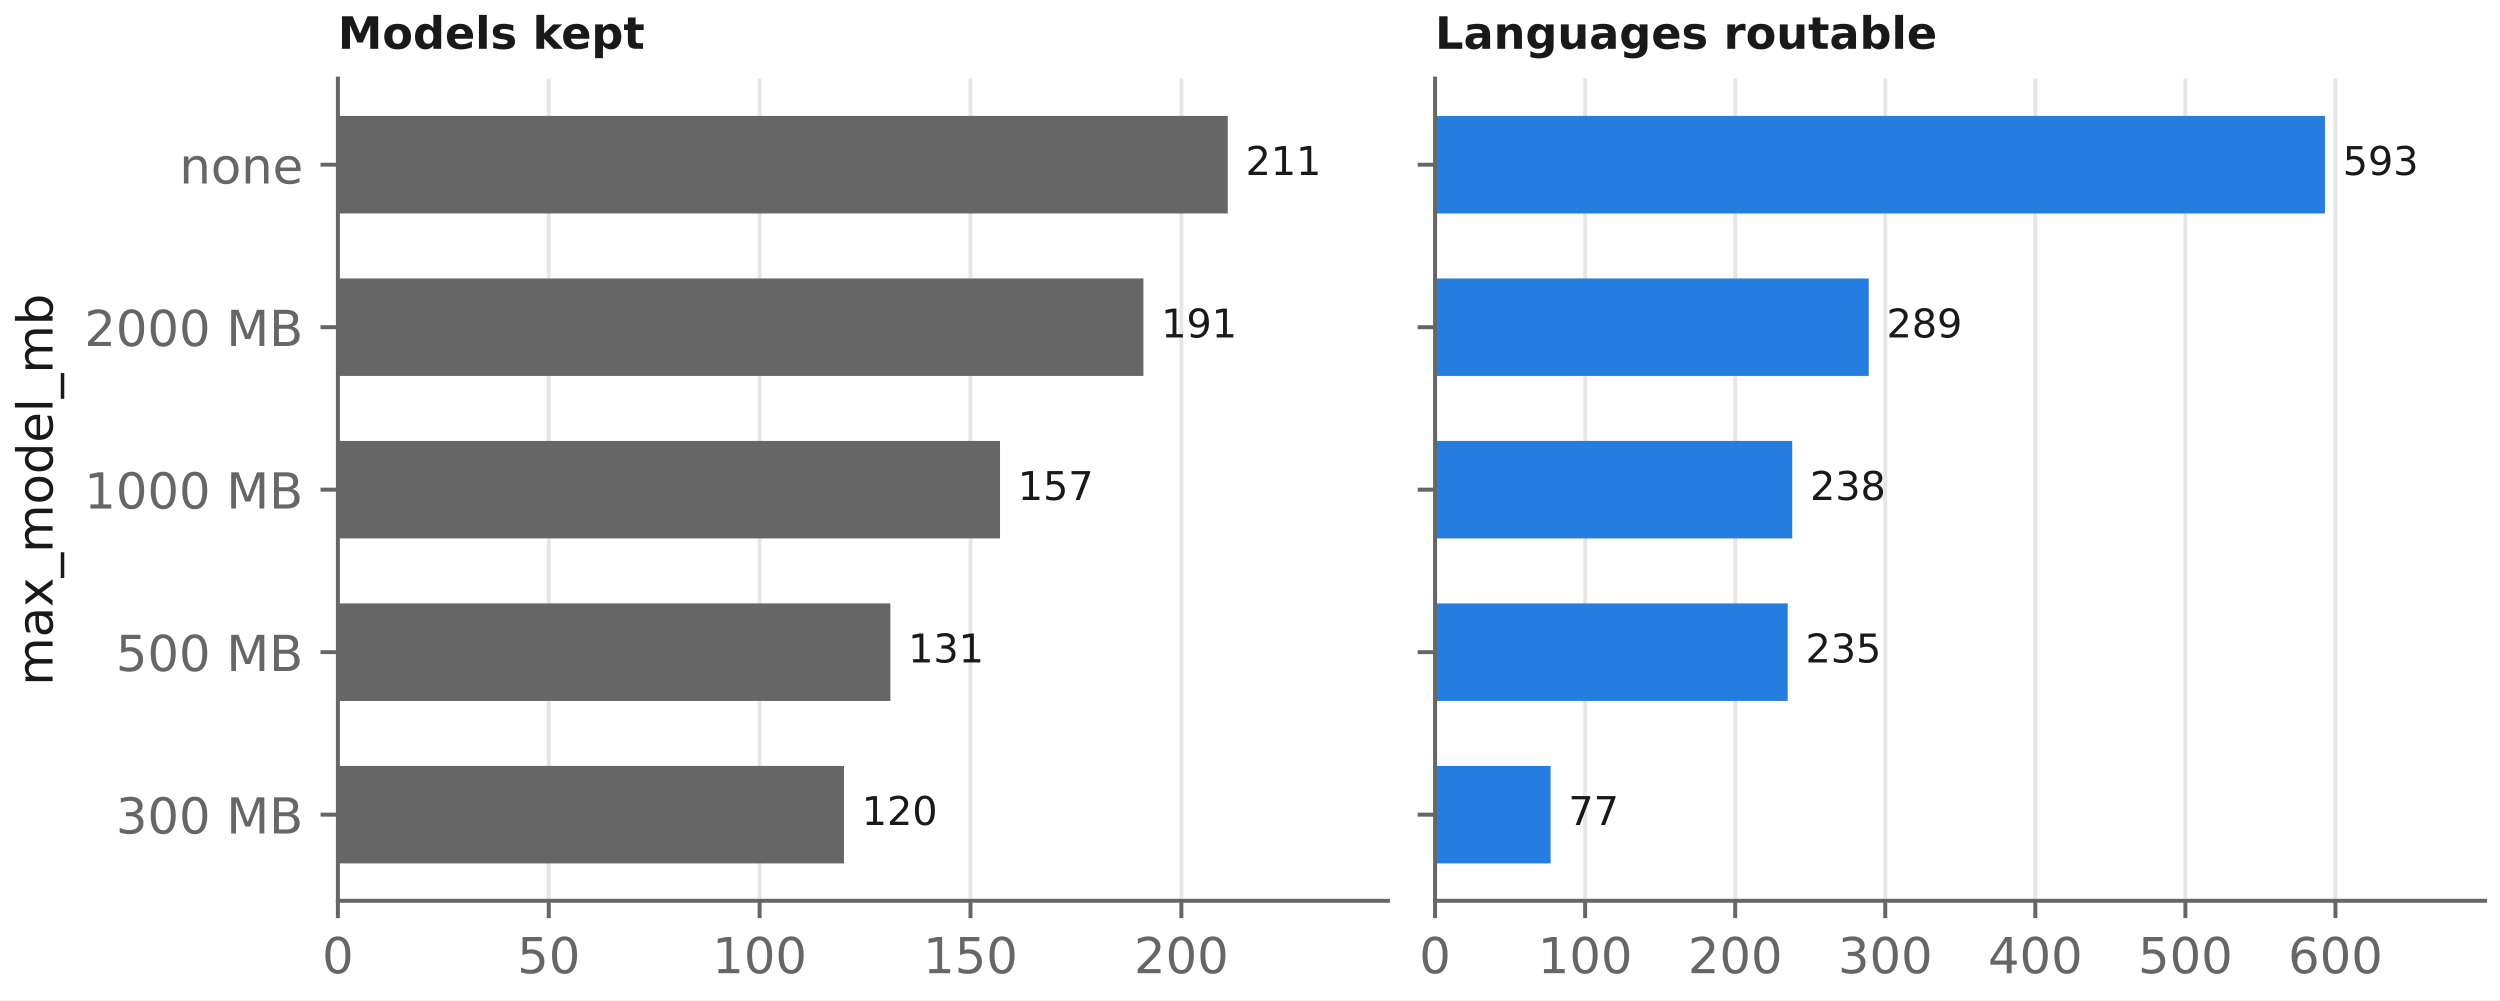
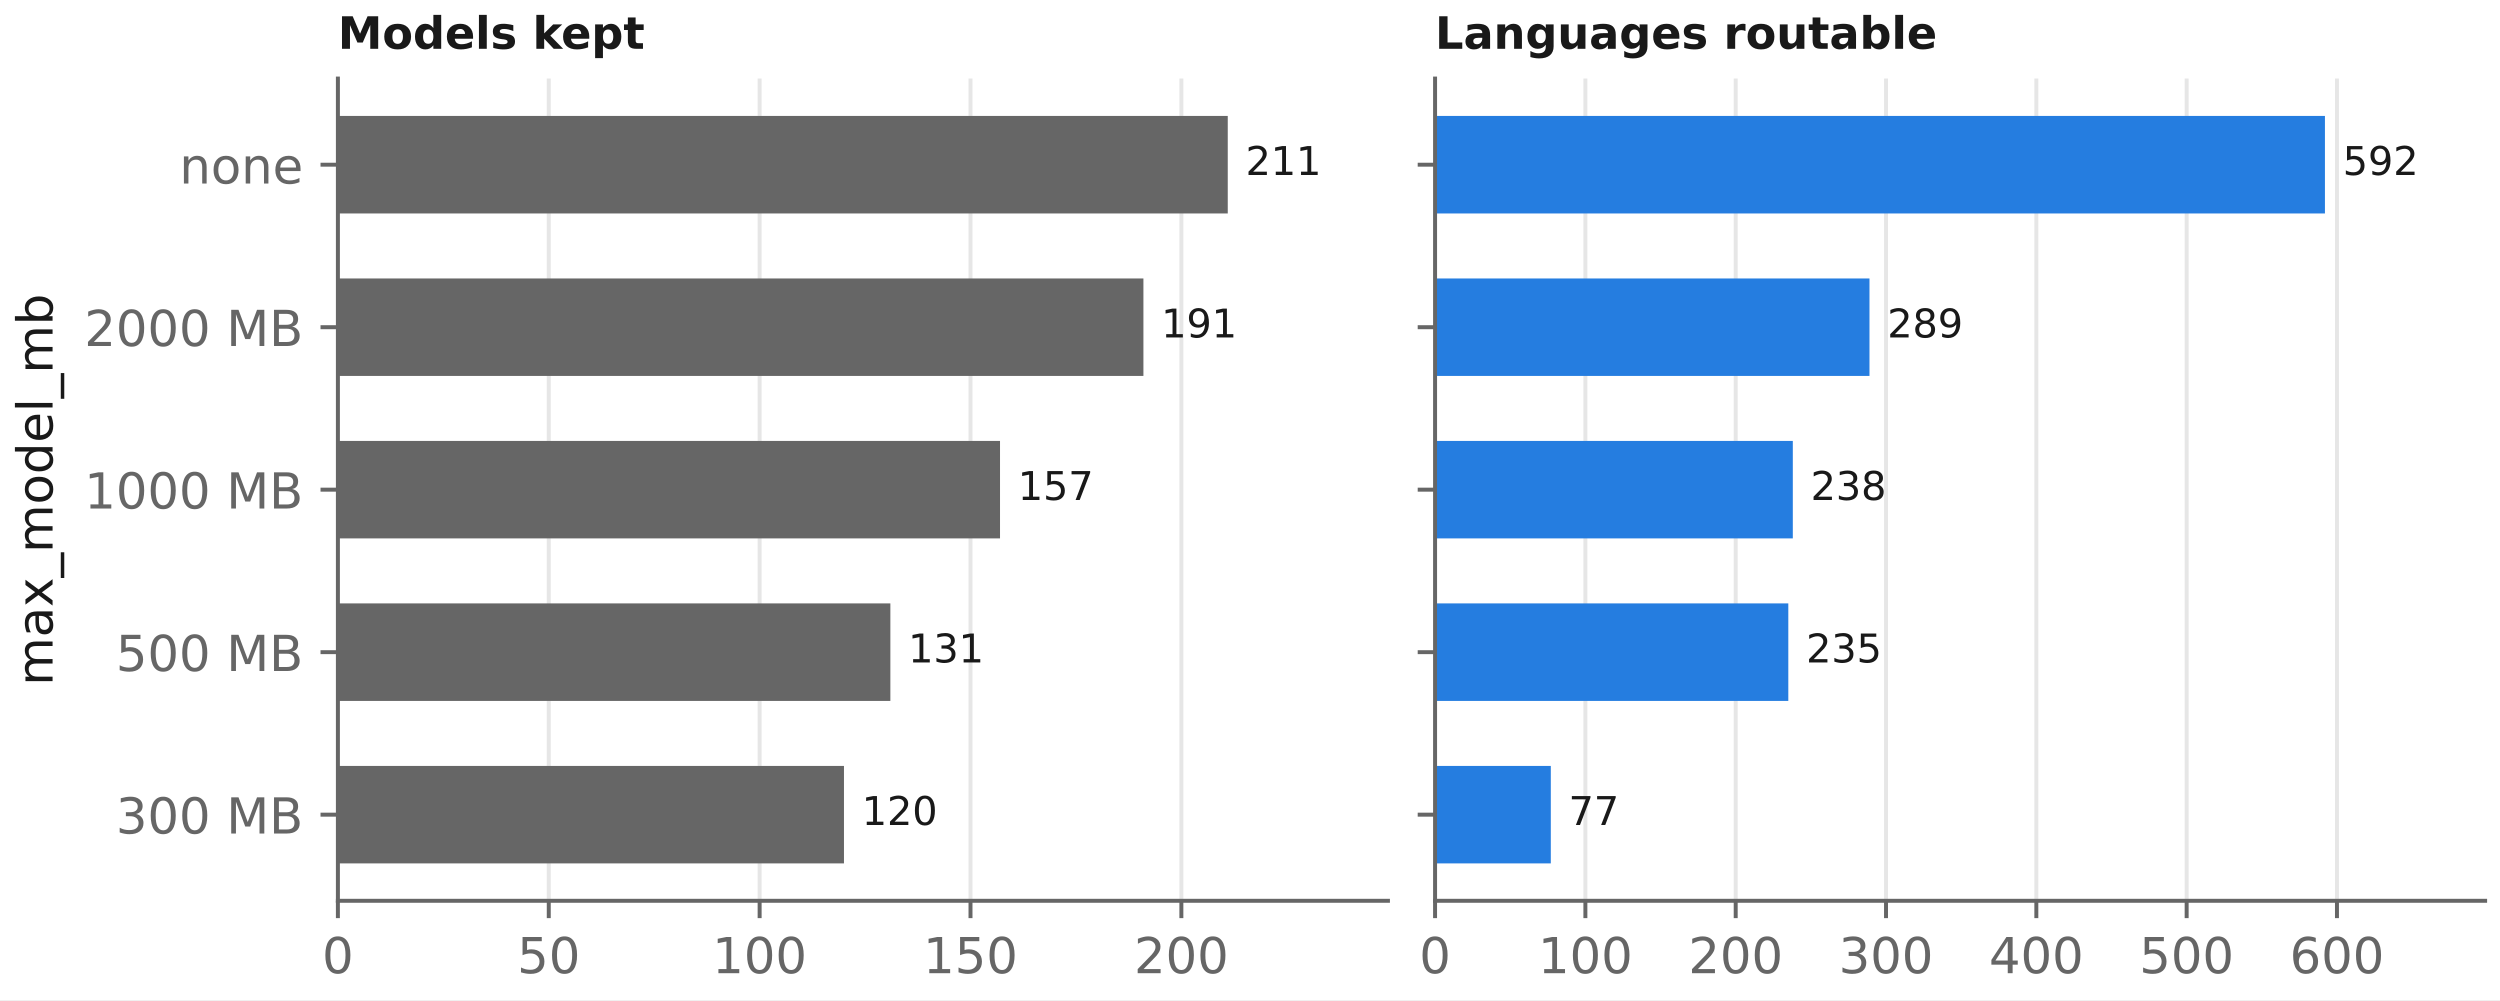
<svg xmlns="http://www.w3.org/2000/svg" xmlns:xlink="http://www.w3.org/1999/xlink" width="504pt" height="201.6pt" viewBox="0 0 504 201.6" version="1.1">
  <defs>
    <style type="text/css">*{stroke-linejoin: round; stroke-linecap: butt}</style>
  </defs>
  <g id="figure_1">
    <g id="patch_1">
      <path d="M 0 201.6  L 504 201.6  L 504 0  L 0 0  z " style="fill: #ffffff" />
    </g>
    <g id="axes_1">
      <g id="patch_2">
        <path d="M 68.118 181.6  L 279.809 181.6  L 279.809 15.839  L 68.118 15.839  z " style="fill: #ffffff" />
      </g>
      <g id="matplotlib.axis_1">
        <g id="xtick_1">
          <g id="line2d_1">
            <path d="M 68.118 181.6  L 68.118 15.839  " clip-path="url(#p48383eaec7)" style="fill: none; stroke: #e6e6e6; stroke-width: 0.8; stroke-linecap: square" />
          </g>
          <g id="line2d_2">
            <defs>
              <path id="m0db574f044" d="M 0 0  L 0 3.5  " style="stroke: #666666; stroke-width: 0.8" />
            </defs>
            <g>
              <use xlink:href="#m0db574f044" x="68.118" y="181.6" style="fill: #666666; stroke: #666666; stroke-width: 0.8" />
            </g>
          </g>
          <g id="text_1">
            <text style="font-size: 10px; font-family: 'DejaVu Sans', 'Bitstream Vera Sans', 'Computer Modern Sans Serif', 'Lucida Grande', 'Verdana', 'Geneva', 'Lucid', 'Arial', 'Helvetica', 'Avant Garde', sans-serif; text-anchor: middle; fill: #666666" x="68.118" y="196.197" transform="rotate(-0 68.11821 196.1974)">0</text>
          </g>
        </g>
        <g id="xtick_2">
          <g id="line2d_3">
            <path d="M 110.63 181.6  L 110.63 15.839  " clip-path="url(#p48383eaec7)" style="fill: none; stroke: #e6e6e6; stroke-width: 0.8; stroke-linecap: square" />
          </g>
          <g id="line2d_4">
            <g>
              <use xlink:href="#m0db574f044" x="110.63" y="181.6" style="fill: #666666; stroke: #666666; stroke-width: 0.8" />
            </g>
          </g>
          <g id="text_2">
            <text style="font-size: 10px; font-family: 'DejaVu Sans', 'Bitstream Vera Sans', 'Computer Modern Sans Serif', 'Lucida Grande', 'Verdana', 'Geneva', 'Lucid', 'Arial', 'Helvetica', 'Avant Garde', sans-serif; text-anchor: middle; fill: #666666" x="110.63" y="196.197" transform="rotate(-0 110.6298 196.1974)">50</text>
          </g>
        </g>
        <g id="xtick_3">
          <g id="line2d_5">
            <path d="M 153.141 181.6  L 153.141 15.839  " clip-path="url(#p48383eaec7)" style="fill: none; stroke: #e6e6e6; stroke-width: 0.8; stroke-linecap: square" />
          </g>
          <g id="line2d_6">
            <g>
              <use xlink:href="#m0db574f044" x="153.141" y="181.6" style="fill: #666666; stroke: #666666; stroke-width: 0.8" />
            </g>
          </g>
          <g id="text_3">
            <text style="font-size: 10px; font-family: 'DejaVu Sans', 'Bitstream Vera Sans', 'Computer Modern Sans Serif', 'Lucida Grande', 'Verdana', 'Geneva', 'Lucid', 'Arial', 'Helvetica', 'Avant Garde', sans-serif; text-anchor: middle; fill: #666666" x="153.141" y="196.197" transform="rotate(-0 153.1413 196.1974)">100</text>
          </g>
        </g>
        <g id="xtick_4">
          <g id="line2d_7">
            <path d="M 195.653 181.6  L 195.653 15.839  " clip-path="url(#p48383eaec7)" style="fill: none; stroke: #e6e6e6; stroke-width: 0.8; stroke-linecap: square" />
          </g>
          <g id="line2d_8">
            <g>
              <use xlink:href="#m0db574f044" x="195.653" y="181.6" style="fill: #666666; stroke: #666666; stroke-width: 0.8" />
            </g>
          </g>
          <g id="text_4">
            <text style="font-size: 10px; font-family: 'DejaVu Sans', 'Bitstream Vera Sans', 'Computer Modern Sans Serif', 'Lucida Grande', 'Verdana', 'Geneva', 'Lucid', 'Arial', 'Helvetica', 'Avant Garde', sans-serif; text-anchor: middle; fill: #666666" x="195.653" y="196.197" transform="rotate(-0 195.6529 196.1974)">150</text>
          </g>
        </g>
        <g id="xtick_5">
          <g id="line2d_9">
            <path d="M 238.164 181.6  L 238.164 15.839  " clip-path="url(#p48383eaec7)" style="fill: none; stroke: #e6e6e6; stroke-width: 0.8; stroke-linecap: square" />
          </g>
          <g id="line2d_10">
            <g>
              <use xlink:href="#m0db574f044" x="238.164" y="181.6" style="fill: #666666; stroke: #666666; stroke-width: 0.8" />
            </g>
          </g>
          <g id="text_5">
            <text style="font-size: 10px; font-family: 'DejaVu Sans', 'Bitstream Vera Sans', 'Computer Modern Sans Serif', 'Lucida Grande', 'Verdana', 'Geneva', 'Lucid', 'Arial', 'Helvetica', 'Avant Garde', sans-serif; text-anchor: middle; fill: #666666" x="238.164" y="196.197" transform="rotate(-0 238.1644 196.1974)">200</text>
          </g>
        </g>
      </g>
      <g id="matplotlib.axis_2">
        <g id="ytick_1">
          <g id="line2d_11">
            <defs>
              <path id="m9a97e96fcf" d="M 0 0  L -3.5 0  " style="stroke: #666666; stroke-width: 0.8" />
            </defs>
            <g>
              <use xlink:href="#m9a97e96fcf" x="68.118" y="33.201" style="fill: #666666; stroke: #666666; stroke-width: 0.8" />
            </g>
          </g>
          <g id="text_6">
            <text style="font-size: 10px; font-family: 'DejaVu Sans', 'Bitstream Vera Sans', 'Computer Modern Sans Serif', 'Lucida Grande', 'Verdana', 'Geneva', 'Lucid', 'Arial', 'Helvetica', 'Avant Garde', sans-serif; text-anchor: end; fill: #666666" x="61.118" y="37" transform="rotate(-0 61.11821 36.99997)">none</text>
          </g>
        </g>
        <g id="ytick_2">
          <g id="line2d_12">
            <g>
              <use xlink:href="#m9a97e96fcf" x="68.118" y="65.96" style="fill: #666666; stroke: #666666; stroke-width: 0.8" />
            </g>
          </g>
          <g id="text_7">
            <text style="font-size: 10px; font-family: 'DejaVu Sans', 'Bitstream Vera Sans', 'Computer Modern Sans Serif', 'Lucida Grande', 'Verdana', 'Geneva', 'Lucid', 'Arial', 'Helvetica', 'Avant Garde', sans-serif; text-anchor: end; fill: #666666" x="61.118" y="69.759" transform="rotate(-0 61.11821 69.75905)">2000 MB</text>
          </g>
        </g>
        <g id="ytick_3">
          <g id="line2d_13">
            <g>
              <use xlink:href="#m9a97e96fcf" x="68.118" y="98.719" style="fill: #666666; stroke: #666666; stroke-width: 0.8" />
            </g>
          </g>
          <g id="text_8">
            <text style="font-size: 10px; font-family: 'DejaVu Sans', 'Bitstream Vera Sans', 'Computer Modern Sans Serif', 'Lucida Grande', 'Verdana', 'Geneva', 'Lucid', 'Arial', 'Helvetica', 'Avant Garde', sans-serif; text-anchor: end; fill: #666666" x="61.118" y="102.518" transform="rotate(-0 61.11821 102.5181)">1000 MB</text>
          </g>
        </g>
        <g id="ytick_4">
          <g id="line2d_14">
            <g>
              <use xlink:href="#m9a97e96fcf" x="68.118" y="131.478" style="fill: #666666; stroke: #666666; stroke-width: 0.8" />
            </g>
          </g>
          <g id="text_9">
            <text style="font-size: 10px; font-family: 'DejaVu Sans', 'Bitstream Vera Sans', 'Computer Modern Sans Serif', 'Lucida Grande', 'Verdana', 'Geneva', 'Lucid', 'Arial', 'Helvetica', 'Avant Garde', sans-serif; text-anchor: end; fill: #666666" x="61.118" y="135.277" transform="rotate(-0 61.11821 135.2772)">500 MB</text>
          </g>
        </g>
        <g id="ytick_5">
          <g id="line2d_15">
            <g>
              <use xlink:href="#m9a97e96fcf" x="68.118" y="164.237" style="fill: #666666; stroke: #666666; stroke-width: 0.8" />
            </g>
          </g>
          <g id="text_10">
            <text style="font-size: 10px; font-family: 'DejaVu Sans', 'Bitstream Vera Sans', 'Computer Modern Sans Serif', 'Lucida Grande', 'Verdana', 'Geneva', 'Lucid', 'Arial', 'Helvetica', 'Avant Garde', sans-serif; text-anchor: end; fill: #666666" x="61.118" y="168.036" transform="rotate(-0 61.11821 168.0363)">300 MB</text>
          </g>
        </g>
        <g id="text_11">
          <text style="font-size: 10px; font-family: 'DejaVu Sans', 'Bitstream Vera Sans', 'Computer Modern Sans Serif', 'Lucida Grande', 'Verdana', 'Geneva', 'Lucid', 'Arial', 'Helvetica', 'Avant Garde', sans-serif; text-anchor: middle; fill: #191919" x="10.599" y="98.719" transform="rotate(-90 10.59868 98.7193)">max_model_mb</text>
        </g>
      </g>
      <g id="patch_3">
        <path d="M 68.118 23.373  L 247.517 23.373  L 247.517 43.029  L 68.118 43.029  z " clip-path="url(#p48383eaec7)" style="fill: #666666" />
      </g>
      <g id="patch_4">
        <path d="M 68.118 56.132  L 230.512 56.132  L 230.512 75.788  L 68.118 75.788  z " clip-path="url(#p48383eaec7)" style="fill: #666666" />
      </g>
      <g id="patch_5">
        <path d="M 68.118 88.892  L 201.604 88.892  L 201.604 108.547  L 68.118 108.547  z " clip-path="url(#p48383eaec7)" style="fill: #666666" />
      </g>
      <g id="patch_6">
        <path d="M 68.118 121.651  L 179.498 121.651  L 179.498 141.306  L 68.118 141.306  z " clip-path="url(#p48383eaec7)" style="fill: #666666" />
      </g>
      <g id="patch_7">
        <path d="M 68.118 154.41  L 170.146 154.41  L 170.146 174.065  L 68.118 174.065  z " clip-path="url(#p48383eaec7)" style="fill: #666666" />
      </g>
      <g id="patch_8">
        <path d="M 68.118 181.6  L 68.118 15.839  " style="fill: none; stroke: #666666; stroke-width: 0.8; stroke-linejoin: miter; stroke-linecap: square" />
      </g>
      <g id="patch_9">
        <path d="M 68.118 181.6  L 279.809 181.6  " style="fill: none; stroke: #666666; stroke-width: 0.8; stroke-linejoin: miter; stroke-linecap: square" />
      </g>
      <g id="text_12">
        <text style="font-size: 8px; font-family: 'DejaVu Sans', 'Bitstream Vera Sans', 'Computer Modern Sans Serif', 'Lucida Grande', 'Verdana', 'Geneva', 'Lucid', 'Arial', 'Helvetica', 'Avant Garde', sans-serif; text-anchor: start; fill: #191919" x="251.105" y="35.279" transform="rotate(-0 251.1049 35.27927)">211</text>
      </g>
      <g id="text_13">
        <text style="font-size: 8px; font-family: 'DejaVu Sans', 'Bitstream Vera Sans', 'Computer Modern Sans Serif', 'Lucida Grande', 'Verdana', 'Geneva', 'Lucid', 'Arial', 'Helvetica', 'Avant Garde', sans-serif; text-anchor: start; fill: #191919" x="234.1" y="68.038" transform="rotate(-0 234.1003 68.03835)">191</text>
      </g>
      <g id="text_14">
        <text style="font-size: 8px; font-family: 'DejaVu Sans', 'Bitstream Vera Sans', 'Computer Modern Sans Serif', 'Lucida Grande', 'Verdana', 'Geneva', 'Lucid', 'Arial', 'Helvetica', 'Avant Garde', sans-serif; text-anchor: start; fill: #191919" x="205.192" y="100.797" transform="rotate(-0 205.1925 100.7974)">157</text>
      </g>
      <g id="text_15">
        <text style="font-size: 8px; font-family: 'DejaVu Sans', 'Bitstream Vera Sans', 'Computer Modern Sans Serif', 'Lucida Grande', 'Verdana', 'Geneva', 'Lucid', 'Arial', 'Helvetica', 'Avant Garde', sans-serif; text-anchor: start; fill: #191919" x="183.086" y="133.556" transform="rotate(-0 183.0865 133.5565)">131</text>
      </g>
      <g id="text_16">
        <text style="font-size: 8px; font-family: 'DejaVu Sans', 'Bitstream Vera Sans', 'Computer Modern Sans Serif', 'Lucida Grande', 'Verdana', 'Geneva', 'Lucid', 'Arial', 'Helvetica', 'Avant Garde', sans-serif; text-anchor: start; fill: #191919" x="173.734" y="166.316" transform="rotate(-0 173.7339 166.3156)">120</text>
      </g>
      <g id="text_17">
        <text style="font-weight: 700; font-size: 9px; font-family: 'DejaVu Sans', 'Bitstream Vera Sans', 'Computer Modern Sans Serif', 'Lucida Grande', 'Verdana', 'Geneva', 'Lucid', 'Arial', 'Helvetica', 'Avant Garde', sans-serif; text-anchor: start; fill: #191919" x="68.118" y="9.839" transform="rotate(-0 68.11821 9.838834)">Models kept</text>
      </g>
    </g>
    <g id="axes_2">
      <g id="patch_10">
        <path d="M 289.309 181.6  L 501 181.6  L 501 15.839  L 289.309 15.839  z " style="fill: #ffffff" />
      </g>
      <g id="matplotlib.axis_3">
        <g id="xtick_6">
          <g id="line2d_16">
            <path d="M 289.309 181.6  L 289.309 15.839  " clip-path="url(#pb2790a3bc9)" style="fill: none; stroke: #e6e6e6; stroke-width: 0.8; stroke-linecap: square" />
          </g>
          <g id="line2d_17">
            <g>
              <use xlink:href="#m0db574f044" x="289.309" y="181.6" style="fill: #666666; stroke: #666666; stroke-width: 0.8" />
            </g>
          </g>
          <g id="text_18">
            <text style="font-size: 10px; font-family: 'DejaVu Sans', 'Bitstream Vera Sans', 'Computer Modern Sans Serif', 'Lucida Grande', 'Verdana', 'Geneva', 'Lucid', 'Arial', 'Helvetica', 'Avant Garde', sans-serif; text-anchor: middle; fill: #666666" x="289.309" y="196.197" transform="rotate(-0 289.3092 196.1974)">0</text>
          </g>
        </g>
        <g id="xtick_7">
          <g id="line2d_18">
-             <path d="M 319.562 181.6  L 319.562 15.839  " clip-path="url(#pb2790a3bc9)" style="fill: none; stroke: #e6e6e6; stroke-width: 0.8; stroke-linecap: square" />
+             <path d="M 319.613 181.6  L 319.613 15.839  " clip-path="url(#pb2790a3bc9)" style="fill: none; stroke: #e6e6e6; stroke-width: 0.8; stroke-linecap: square" />
          </g>
          <g id="line2d_19">
            <g>
-               <use xlink:href="#m0db574f044" x="319.562" y="181.6" style="fill: #666666; stroke: #666666; stroke-width: 0.8" />
+               <use xlink:href="#m0db574f044" x="319.613" y="181.6" style="fill: #666666; stroke: #666666; stroke-width: 0.8" />
            </g>
          </g>
          <g id="text_19">
-             <text style="font-size: 10px; font-family: 'DejaVu Sans', 'Bitstream Vera Sans', 'Computer Modern Sans Serif', 'Lucida Grande', 'Verdana', 'Geneva', 'Lucid', 'Arial', 'Helvetica', 'Avant Garde', sans-serif; text-anchor: middle; fill: #666666" x="319.562" y="196.197" transform="rotate(-0 319.562 196.1974)">100</text>
+             <text style="font-size: 10px; font-family: 'DejaVu Sans', 'Bitstream Vera Sans', 'Computer Modern Sans Serif', 'Lucida Grande', 'Verdana', 'Geneva', 'Lucid', 'Arial', 'Helvetica', 'Avant Garde', sans-serif; text-anchor: middle; fill: #666666" x="319.613" y="196.197" transform="rotate(-0 319.6131 196.1974)">100</text>
          </g>
        </g>
        <g id="xtick_8">
          <g id="line2d_20">
-             <path d="M 349.815 181.6  L 349.815 15.839  " clip-path="url(#pb2790a3bc9)" style="fill: none; stroke: #e6e6e6; stroke-width: 0.8; stroke-linecap: square" />
+             <path d="M 349.917 181.6  L 349.917 15.839  " clip-path="url(#pb2790a3bc9)" style="fill: none; stroke: #e6e6e6; stroke-width: 0.8; stroke-linecap: square" />
          </g>
          <g id="line2d_21">
            <g>
-               <use xlink:href="#m0db574f044" x="349.815" y="181.6" style="fill: #666666; stroke: #666666; stroke-width: 0.8" />
+               <use xlink:href="#m0db574f044" x="349.917" y="181.6" style="fill: #666666; stroke: #666666; stroke-width: 0.8" />
            </g>
          </g>
          <g id="text_20">
-             <text style="font-size: 10px; font-family: 'DejaVu Sans', 'Bitstream Vera Sans', 'Computer Modern Sans Serif', 'Lucida Grande', 'Verdana', 'Geneva', 'Lucid', 'Arial', 'Helvetica', 'Avant Garde', sans-serif; text-anchor: middle; fill: #666666" x="349.815" y="196.197" transform="rotate(-0 349.8147 196.1974)">200</text>
+             <text style="font-size: 10px; font-family: 'DejaVu Sans', 'Bitstream Vera Sans', 'Computer Modern Sans Serif', 'Lucida Grande', 'Verdana', 'Geneva', 'Lucid', 'Arial', 'Helvetica', 'Avant Garde', sans-serif; text-anchor: middle; fill: #666666" x="349.917" y="196.197" transform="rotate(-0 349.9169 196.1974)">200</text>
          </g>
        </g>
        <g id="xtick_9">
          <g id="line2d_22">
-             <path d="M 380.067 181.6  L 380.067 15.839  " clip-path="url(#pb2790a3bc9)" style="fill: none; stroke: #e6e6e6; stroke-width: 0.8; stroke-linecap: square" />
+             <path d="M 380.221 181.6  L 380.221 15.839  " clip-path="url(#pb2790a3bc9)" style="fill: none; stroke: #e6e6e6; stroke-width: 0.8; stroke-linecap: square" />
          </g>
          <g id="line2d_23">
            <g>
-               <use xlink:href="#m0db574f044" x="380.067" y="181.6" style="fill: #666666; stroke: #666666; stroke-width: 0.8" />
+               <use xlink:href="#m0db574f044" x="380.221" y="181.6" style="fill: #666666; stroke: #666666; stroke-width: 0.8" />
            </g>
          </g>
          <g id="text_21">
-             <text style="font-size: 10px; font-family: 'DejaVu Sans', 'Bitstream Vera Sans', 'Computer Modern Sans Serif', 'Lucida Grande', 'Verdana', 'Geneva', 'Lucid', 'Arial', 'Helvetica', 'Avant Garde', sans-serif; text-anchor: middle; fill: #666666" x="380.067" y="196.197" transform="rotate(-0 380.0675 196.1974)">300</text>
+             <text style="font-size: 10px; font-family: 'DejaVu Sans', 'Bitstream Vera Sans', 'Computer Modern Sans Serif', 'Lucida Grande', 'Verdana', 'Geneva', 'Lucid', 'Arial', 'Helvetica', 'Avant Garde', sans-serif; text-anchor: middle; fill: #666666" x="380.221" y="196.197" transform="rotate(-0 380.2208 196.1974)">300</text>
          </g>
        </g>
        <g id="xtick_10">
          <g id="line2d_24">
-             <path d="M 410.32 181.6  L 410.32 15.839  " clip-path="url(#pb2790a3bc9)" style="fill: none; stroke: #e6e6e6; stroke-width: 0.8; stroke-linecap: square" />
+             <path d="M 410.525 181.6  L 410.525 15.839  " clip-path="url(#pb2790a3bc9)" style="fill: none; stroke: #e6e6e6; stroke-width: 0.8; stroke-linecap: square" />
          </g>
          <g id="line2d_25">
            <g>
-               <use xlink:href="#m0db574f044" x="410.32" y="181.6" style="fill: #666666; stroke: #666666; stroke-width: 0.8" />
+               <use xlink:href="#m0db574f044" x="410.525" y="181.6" style="fill: #666666; stroke: #666666; stroke-width: 0.8" />
            </g>
          </g>
          <g id="text_22">
-             <text style="font-size: 10px; font-family: 'DejaVu Sans', 'Bitstream Vera Sans', 'Computer Modern Sans Serif', 'Lucida Grande', 'Verdana', 'Geneva', 'Lucid', 'Arial', 'Helvetica', 'Avant Garde', sans-serif; text-anchor: middle; fill: #666666" x="410.32" y="196.197" transform="rotate(-0 410.3202 196.1974)">400</text>
+             <text style="font-size: 10px; font-family: 'DejaVu Sans', 'Bitstream Vera Sans', 'Computer Modern Sans Serif', 'Lucida Grande', 'Verdana', 'Geneva', 'Lucid', 'Arial', 'Helvetica', 'Avant Garde', sans-serif; text-anchor: middle; fill: #666666" x="410.525" y="196.197" transform="rotate(-0 410.5246 196.1974)">400</text>
          </g>
        </g>
        <g id="xtick_11">
          <g id="line2d_26">
-             <path d="M 440.573 181.6  L 440.573 15.839  " clip-path="url(#pb2790a3bc9)" style="fill: none; stroke: #e6e6e6; stroke-width: 0.8; stroke-linecap: square" />
+             <path d="M 440.828 181.6  L 440.828 15.839  " clip-path="url(#pb2790a3bc9)" style="fill: none; stroke: #e6e6e6; stroke-width: 0.8; stroke-linecap: square" />
          </g>
          <g id="line2d_27">
            <g>
-               <use xlink:href="#m0db574f044" x="440.573" y="181.6" style="fill: #666666; stroke: #666666; stroke-width: 0.8" />
+               <use xlink:href="#m0db574f044" x="440.828" y="181.6" style="fill: #666666; stroke: #666666; stroke-width: 0.8" />
            </g>
          </g>
          <g id="text_23">
-             <text style="font-size: 10px; font-family: 'DejaVu Sans', 'Bitstream Vera Sans', 'Computer Modern Sans Serif', 'Lucida Grande', 'Verdana', 'Geneva', 'Lucid', 'Arial', 'Helvetica', 'Avant Garde', sans-serif; text-anchor: middle; fill: #666666" x="440.573" y="196.197" transform="rotate(-0 440.5729 196.1974)">500</text>
+             <text style="font-size: 10px; font-family: 'DejaVu Sans', 'Bitstream Vera Sans', 'Computer Modern Sans Serif', 'Lucida Grande', 'Verdana', 'Geneva', 'Lucid', 'Arial', 'Helvetica', 'Avant Garde', sans-serif; text-anchor: middle; fill: #666666" x="440.828" y="196.197" transform="rotate(-0 440.8284 196.1974)">500</text>
          </g>
        </g>
        <g id="xtick_12">
          <g id="line2d_28">
-             <path d="M 470.826 181.6  L 470.826 15.839  " clip-path="url(#pb2790a3bc9)" style="fill: none; stroke: #e6e6e6; stroke-width: 0.8; stroke-linecap: square" />
+             <path d="M 471.132 181.6  L 471.132 15.839  " clip-path="url(#pb2790a3bc9)" style="fill: none; stroke: #e6e6e6; stroke-width: 0.8; stroke-linecap: square" />
          </g>
          <g id="line2d_29">
            <g>
-               <use xlink:href="#m0db574f044" x="470.826" y="181.6" style="fill: #666666; stroke: #666666; stroke-width: 0.8" />
+               <use xlink:href="#m0db574f044" x="471.132" y="181.6" style="fill: #666666; stroke: #666666; stroke-width: 0.8" />
            </g>
          </g>
          <g id="text_24">
-             <text style="font-size: 10px; font-family: 'DejaVu Sans', 'Bitstream Vera Sans', 'Computer Modern Sans Serif', 'Lucida Grande', 'Verdana', 'Geneva', 'Lucid', 'Arial', 'Helvetica', 'Avant Garde', sans-serif; text-anchor: middle; fill: #666666" x="470.826" y="196.197" transform="rotate(-0 470.8257 196.1974)">600</text>
+             <text style="font-size: 10px; font-family: 'DejaVu Sans', 'Bitstream Vera Sans', 'Computer Modern Sans Serif', 'Lucida Grande', 'Verdana', 'Geneva', 'Lucid', 'Arial', 'Helvetica', 'Avant Garde', sans-serif; text-anchor: middle; fill: #666666" x="471.132" y="196.197" transform="rotate(-0 471.1323 196.1974)">600</text>
          </g>
        </g>
      </g>
      <g id="matplotlib.axis_4">
        <g id="ytick_6">
          <g id="line2d_30">
            <g>
              <use xlink:href="#m9a97e96fcf" x="289.309" y="33.201" style="fill: #666666; stroke: #666666; stroke-width: 0.8" />
            </g>
          </g>
        </g>
        <g id="ytick_7">
          <g id="line2d_31">
            <g>
              <use xlink:href="#m9a97e96fcf" x="289.309" y="65.96" style="fill: #666666; stroke: #666666; stroke-width: 0.8" />
            </g>
          </g>
        </g>
        <g id="ytick_8">
          <g id="line2d_32">
            <g>
              <use xlink:href="#m9a97e96fcf" x="289.309" y="98.719" style="fill: #666666; stroke: #666666; stroke-width: 0.8" />
            </g>
          </g>
        </g>
        <g id="ytick_9">
          <g id="line2d_33">
            <g>
              <use xlink:href="#m9a97e96fcf" x="289.309" y="131.478" style="fill: #666666; stroke: #666666; stroke-width: 0.8" />
            </g>
          </g>
        </g>
        <g id="ytick_10">
          <g id="line2d_34">
            <g>
              <use xlink:href="#m9a97e96fcf" x="289.309" y="164.237" style="fill: #666666; stroke: #666666; stroke-width: 0.8" />
            </g>
          </g>
        </g>
      </g>
      <g id="patch_11">
        <path d="M 289.309 23.373  L 468.708 23.373  L 468.708 43.029  L 289.309 43.029  z " clip-path="url(#pb2790a3bc9)" style="fill: #257de0" />
      </g>
      <g id="patch_12">
-         <path d="M 289.309 56.132  L 376.74 56.132  L 376.74 75.788  L 289.309 75.788  z " clip-path="url(#pb2790a3bc9)" style="fill: #257de0" />
+         <path d="M 289.309 56.132  L 376.887 56.132  L 376.887 75.788  L 289.309 75.788  z " clip-path="url(#pb2790a3bc9)" style="fill: #257de0" />
      </g>
      <g id="patch_13">
-         <path d="M 289.309 88.892  L 361.311 88.892  L 361.311 108.547  L 289.309 108.547  z " clip-path="url(#pb2790a3bc9)" style="fill: #257de0" />
+         <path d="M 289.309 88.892  L 361.432 88.892  L 361.432 108.547  L 289.309 108.547  z " clip-path="url(#pb2790a3bc9)" style="fill: #257de0" />
      </g>
      <g id="patch_14">
-         <path d="M 289.309 121.651  L 360.403 121.651  L 360.403 141.306  L 289.309 141.306  z " clip-path="url(#pb2790a3bc9)" style="fill: #257de0" />
+         <path d="M 289.309 121.651  L 360.523 121.651  L 360.523 141.306  L 289.309 141.306  z " clip-path="url(#pb2790a3bc9)" style="fill: #257de0" />
      </g>
      <g id="patch_15">
-         <path d="M 289.309 154.41  L 312.604 154.41  L 312.604 174.065  L 289.309 174.065  z " clip-path="url(#pb2790a3bc9)" style="fill: #257de0" />
+         <path d="M 289.309 154.41  L 312.643 154.41  L 312.643 174.065  L 289.309 174.065  z " clip-path="url(#pb2790a3bc9)" style="fill: #257de0" />
      </g>
      <g id="patch_16">
        <path d="M 289.309 181.6  L 289.309 15.839  " style="fill: none; stroke: #666666; stroke-width: 0.8; stroke-linejoin: miter; stroke-linecap: square" />
      </g>
      <g id="patch_17">
        <path d="M 289.309 181.6  L 501 181.6  " style="fill: none; stroke: #666666; stroke-width: 0.8; stroke-linejoin: miter; stroke-linecap: square" />
      </g>
      <g id="text_25">
-         <text style="font-size: 8px; font-family: 'DejaVu Sans', 'Bitstream Vera Sans', 'Computer Modern Sans Serif', 'Lucida Grande', 'Verdana', 'Geneva', 'Lucid', 'Arial', 'Helvetica', 'Avant Garde', sans-serif; text-anchor: start; fill: #191919" x="472.296" y="35.279" transform="rotate(-0 472.296 35.27927)">593</text>
+         <text style="font-size: 8px; font-family: 'DejaVu Sans', 'Bitstream Vera Sans', 'Computer Modern Sans Serif', 'Lucida Grande', 'Verdana', 'Geneva', 'Lucid', 'Arial', 'Helvetica', 'Avant Garde', sans-serif; text-anchor: start; fill: #191919" x="472.296" y="35.279" transform="rotate(-0 472.296 35.27927)">592</text>
      </g>
      <g id="text_26">
-         <text style="font-size: 8px; font-family: 'DejaVu Sans', 'Bitstream Vera Sans', 'Computer Modern Sans Serif', 'Lucida Grande', 'Verdana', 'Geneva', 'Lucid', 'Arial', 'Helvetica', 'Avant Garde', sans-serif; text-anchor: start; fill: #191919" x="380.328" y="68.038" transform="rotate(-0 380.3276 68.03835)">289</text>
+         <text style="font-size: 8px; font-family: 'DejaVu Sans', 'Bitstream Vera Sans', 'Computer Modern Sans Serif', 'Lucida Grande', 'Verdana', 'Geneva', 'Lucid', 'Arial', 'Helvetica', 'Avant Garde', sans-serif; text-anchor: start; fill: #191919" x="380.475" y="68.038" transform="rotate(-0 380.4753 68.03835)">289</text>
      </g>
      <g id="text_27">
-         <text style="font-size: 8px; font-family: 'DejaVu Sans', 'Bitstream Vera Sans', 'Computer Modern Sans Serif', 'Lucida Grande', 'Verdana', 'Geneva', 'Lucid', 'Arial', 'Helvetica', 'Avant Garde', sans-serif; text-anchor: start; fill: #191919" x="364.899" y="100.797" transform="rotate(-0 364.8987 100.7974)">238</text>
+         <text style="font-size: 8px; font-family: 'DejaVu Sans', 'Bitstream Vera Sans', 'Computer Modern Sans Serif', 'Lucida Grande', 'Verdana', 'Geneva', 'Lucid', 'Arial', 'Helvetica', 'Avant Garde', sans-serif; text-anchor: start; fill: #191919" x="365.02" y="100.797" transform="rotate(-0 365.0203 100.7974)">238</text>
      </g>
      <g id="text_28">
-         <text style="font-size: 8px; font-family: 'DejaVu Sans', 'Bitstream Vera Sans', 'Computer Modern Sans Serif', 'Lucida Grande', 'Verdana', 'Geneva', 'Lucid', 'Arial', 'Helvetica', 'Avant Garde', sans-serif; text-anchor: start; fill: #191919" x="363.991" y="133.556" transform="rotate(-0 363.9911 133.5565)">235</text>
+         <text style="font-size: 8px; font-family: 'DejaVu Sans', 'Bitstream Vera Sans', 'Computer Modern Sans Serif', 'Lucida Grande', 'Verdana', 'Geneva', 'Lucid', 'Arial', 'Helvetica', 'Avant Garde', sans-serif; text-anchor: start; fill: #191919" x="364.111" y="133.556" transform="rotate(-0 364.1112 133.5565)">235</text>
      </g>
      <g id="text_29">
-         <text style="font-size: 8px; font-family: 'DejaVu Sans', 'Bitstream Vera Sans', 'Computer Modern Sans Serif', 'Lucida Grande', 'Verdana', 'Geneva', 'Lucid', 'Arial', 'Helvetica', 'Avant Garde', sans-serif; text-anchor: start; fill: #191919" x="316.192" y="166.316" transform="rotate(-0 316.1918 166.3156)">77</text>
+         <text style="font-size: 8px; font-family: 'DejaVu Sans', 'Bitstream Vera Sans', 'Computer Modern Sans Serif', 'Lucida Grande', 'Verdana', 'Geneva', 'Lucid', 'Arial', 'Helvetica', 'Avant Garde', sans-serif; text-anchor: start; fill: #191919" x="316.231" y="166.316" transform="rotate(-0 316.2312 166.3156)">77</text>
      </g>
      <g id="text_30">
        <text style="font-weight: 700; font-size: 9px; font-family: 'DejaVu Sans', 'Bitstream Vera Sans', 'Computer Modern Sans Serif', 'Lucida Grande', 'Verdana', 'Geneva', 'Lucid', 'Arial', 'Helvetica', 'Avant Garde', sans-serif; text-anchor: start; fill: #191919" x="289.309" y="9.839" transform="rotate(-0 289.3092 9.838834)">Languages routable</text>
      </g>
    </g>
  </g>
  <defs>
    <clipPath id="p48383eaec7">
      <rect x="68.118" y="15.839" width="211.691" height="165.761" />
    </clipPath>
    <clipPath id="pb2790a3bc9">
      <rect x="289.309" y="15.839" width="211.691" height="165.761" />
    </clipPath>
  </defs>
</svg>
